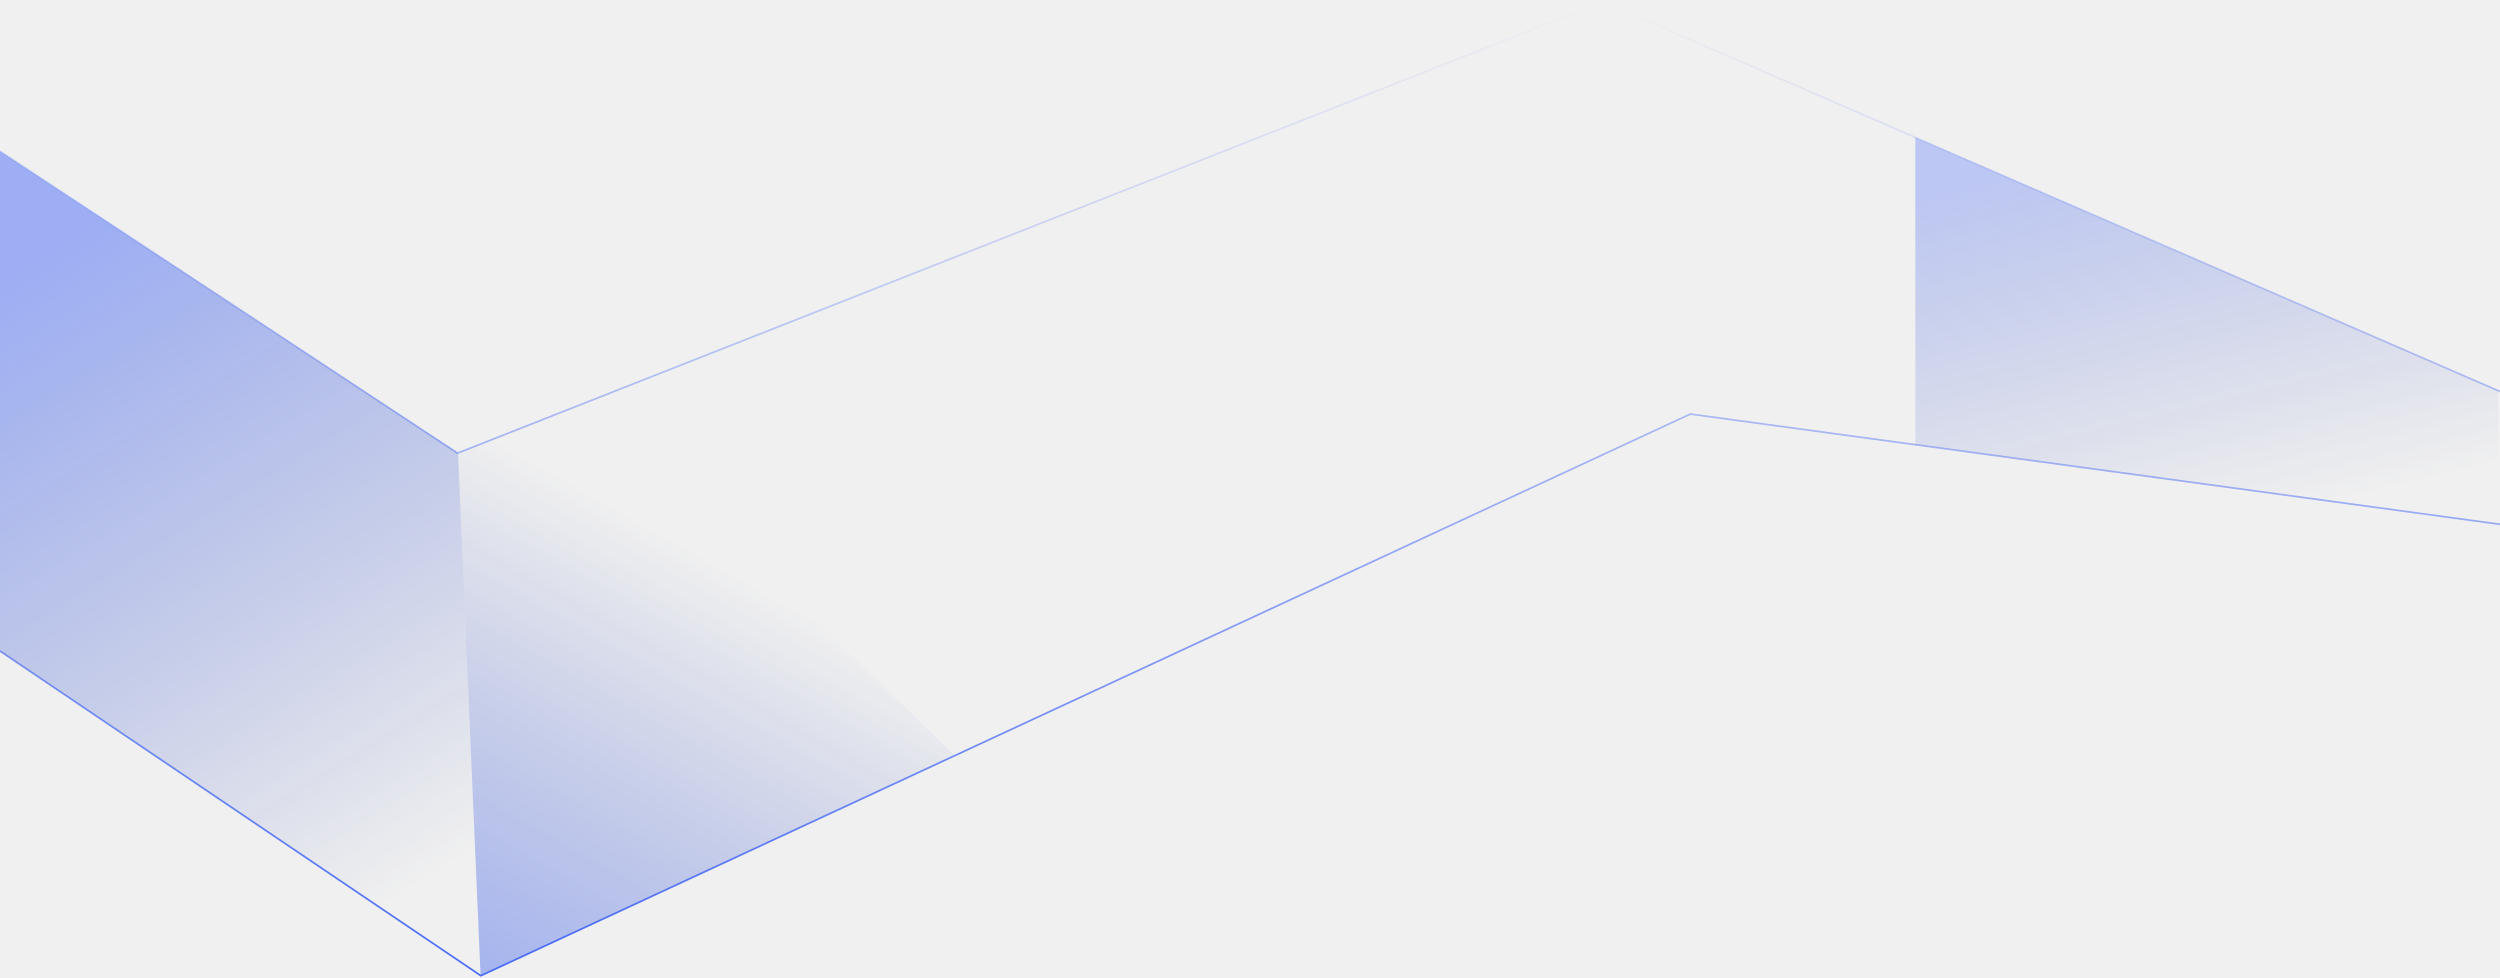
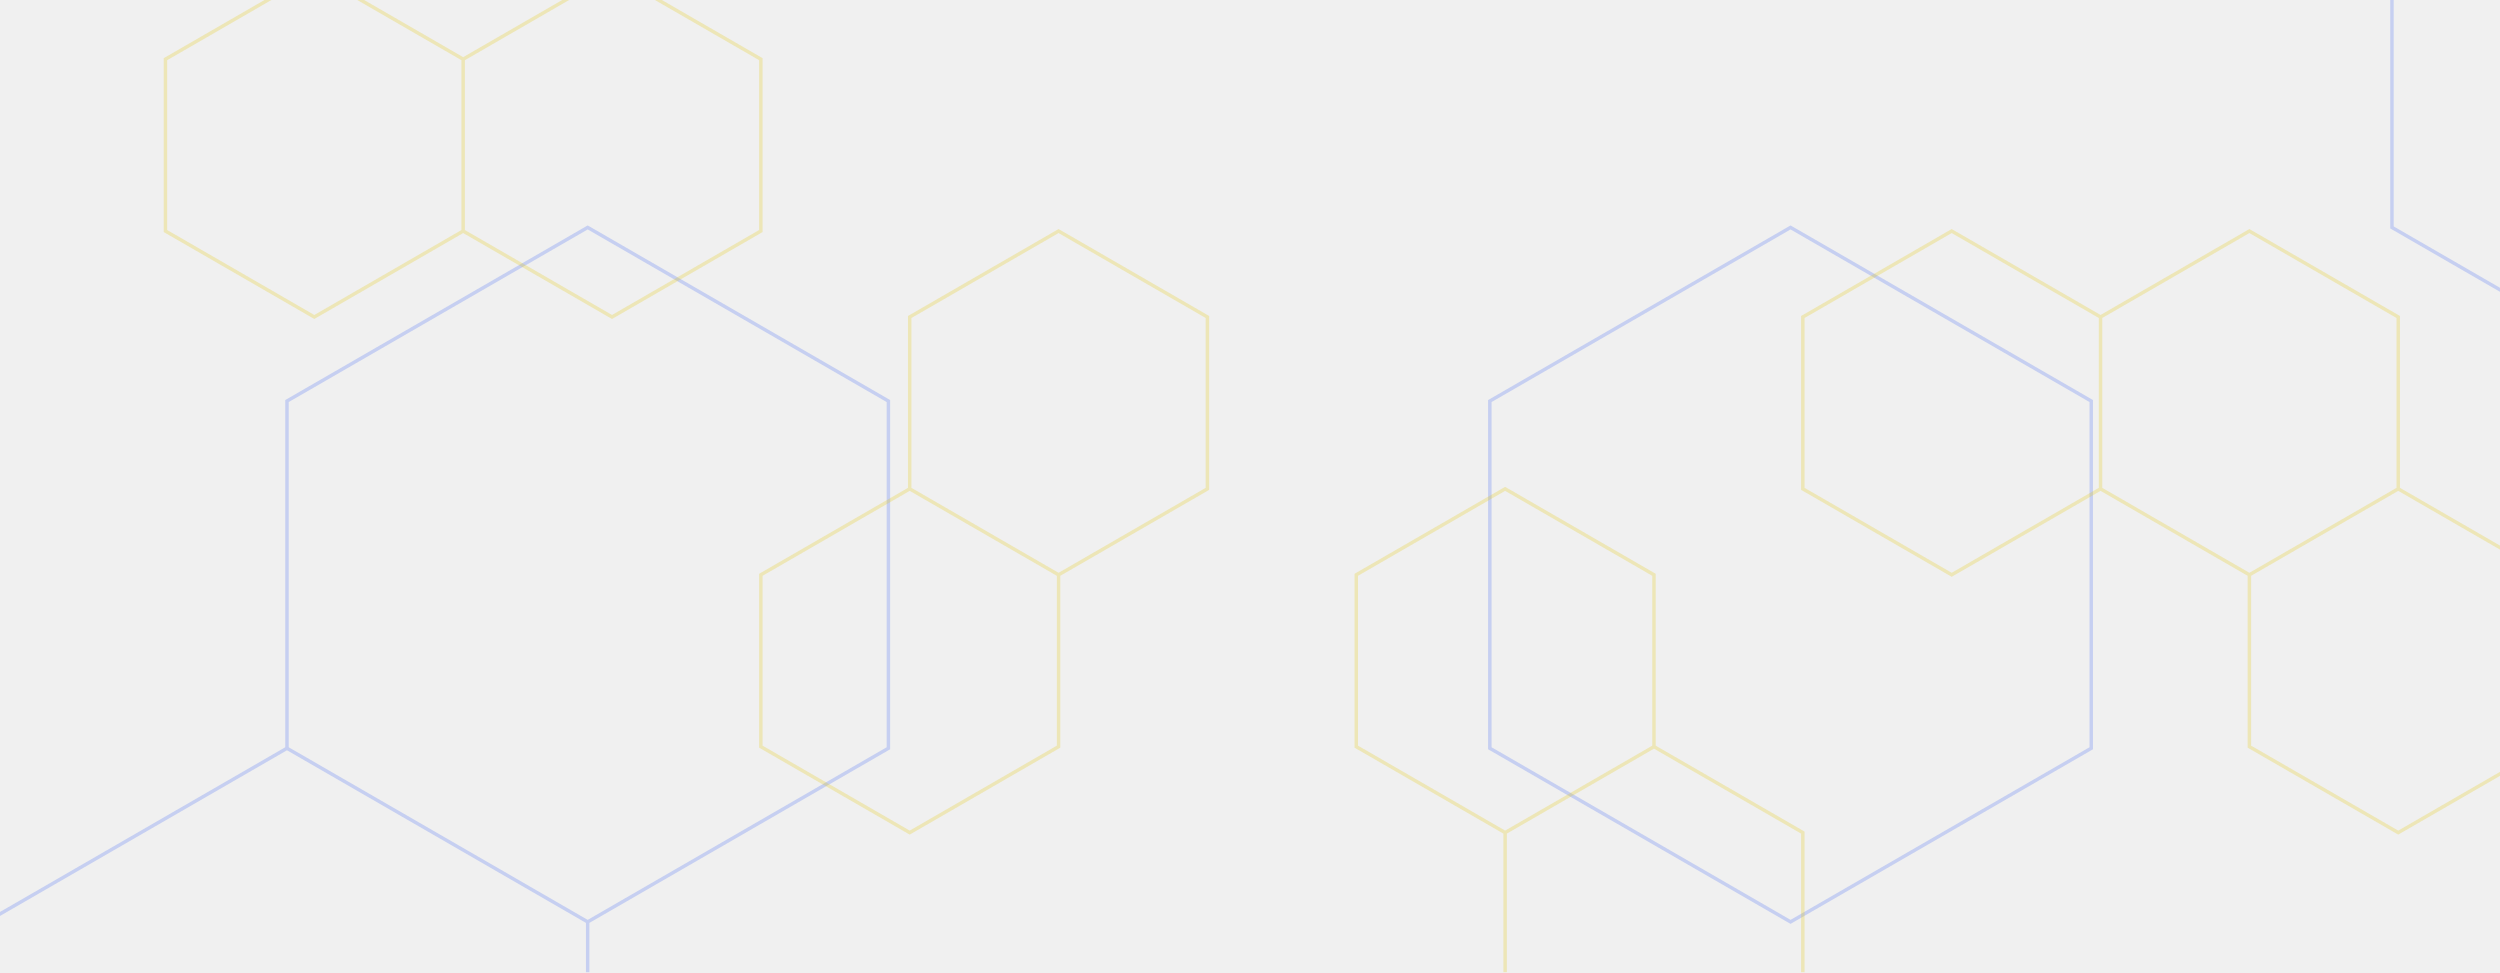
- <svg xmlns="http://www.w3.org/2000/svg" xmlns:xlink="http://www.w3.org/1999/xlink" fill="none" height="563" viewBox="0 0 1440 563" width="1440">
-   <linearGradient id="a" gradientUnits="userSpaceOnUse" x1="720" x2="720" y1="1" y2="562">
-     <stop offset="0" stop-color="#4a6cf7" stop-opacity="0" />
-     <stop offset="1" stop-color="#4a6cf7" />
-   </linearGradient>
-   <linearGradient id="b">
-     <stop offset="0" stop-color="#4a6cf7" stop-opacity=".5" />
-     <stop offset="1" stop-color="#2441b6" stop-opacity="0" />
-   </linearGradient>
-   <linearGradient id="c" gradientUnits="userSpaceOnUse" x1="-18.987" x2="202.082" xlink:href="#b" y1="176.5" y2="533.363" />
-   <linearGradient id="d" gradientUnits="userSpaceOnUse" x1="276.308" x2="430.232" xlink:href="#b" y1="609" y2="334.49" />
-   <linearGradient id="e" gradientUnits="userSpaceOnUse" x1="1080.2" x2="1132.87" y1="121.062" y2="340.496">
-     <stop offset="0" stop-color="#4a6cf7" stop-opacity=".31" />
-     <stop offset="1" stop-color="#2441b6" stop-opacity="0" />
-   </linearGradient>
-   <path d="m0 87 263.536 174 659.834-260 516.63 224.5m0 76.5-466.409-63.5-696.63 323.5-276.961-187" stroke="url(#a)" />
-   <path d="m276.808 561.5-12.991-300.5-263.817-174v288z" fill="url(#c)" />
-   <path d="m339.764 231-75.947 30 12.991 301 272.81-127z" fill="url(#d)" />
-   <path d="m1439 225-335.77-146v177l335.77 46z" fill="url(#e)" />
+ <svg xmlns="http://www.w3.org/2000/svg" width="1440" height="560" preserveAspectRatio="none" viewBox="0 0 1440 560">
+   <defs>
+     <mask id="SvgjsMask1320">
+       <rect width="1440" height="560" fill="#ffffff" />
+     </mask>
+     <style>
+       /* Floating animation */
+       @keyframes floatAnimation {
+         0% { transform: translateY(0px); }
+         50% { transform: translateY(-10px); }
+         100% { transform: translateY(0px); }
+       }
+       .hexagon {
+         animation: floatAnimation 4s ease-in-out infinite;
+       }
+     </style>
+   </defs>
+   <g mask="url(#SvgjsMask1320)" fill="none">
+     <path d="M338.51 131L511.72 231L511.72 431L338.51 531L165.3 431L165.3 231zM165.3 431L338.51 531L338.51 731L165.3 831L-7.91 731L-7.91 531zM1031.35 131L1204.56 231L1204.56 431L1031.35 531L858.14 431L858.14 231zM1550.98 -169L1724.19 -69L1724.19 131L1550.98 231L1377.77 131L1377.77 -69z" stroke="rgba(74, 108, 247, 0.25)" stroke-width="2" class="hexagon" />
+     <path d="M181.04 -15.42L266.78 34.08L266.78 133.08L181.04 182.58L95.3 133.08L95.3 34.08zM352.52 -15.42L438.25 34.08L438.25 133.08L352.52 182.58L266.78 133.08L266.78 34.08zM609.73 133.08L695.47 182.58L695.47 281.58L609.73 331.08L523.99 281.58L523.99 182.58zM523.99 281.58L609.73 331.08L609.73 430.08L523.99 479.58L438.25 430.08L438.25 331.08zM866.95 281.58L952.69 331.08L952.69 430.08L866.95 479.58L781.21 430.08L781.21 331.08zM952.69 430.08L1038.43 479.58L1038.43 578.58L952.69 628.08L866.95 578.58L866.95 479.58zM866.95 578.58L952.69 628.08L952.69 727.08L866.95 776.58L781.21 727.08L781.21 628.08zM1124.17 133.08L1209.91 182.58L1209.91 281.58L1124.17 331.08L1038.43 281.58L1038.43 182.58zM1038.43 578.58L1124.17 628.08L1124.17 727.08L1038.43 776.58L952.69 727.08L952.69 628.08zM1295.64 133.08L1381.38 182.58L1381.38 281.58L1295.64 331.08L1209.91 281.58L1209.91 182.58zM1381.38 281.58L1467.12 331.08L1467.12 430.08L1381.38 479.58L1295.64 430.08L1295.64 331.08z" stroke="rgba(229, 200, 13, 0.25)" stroke-width="2" class="hexagon" />
+   </g>
</svg>
